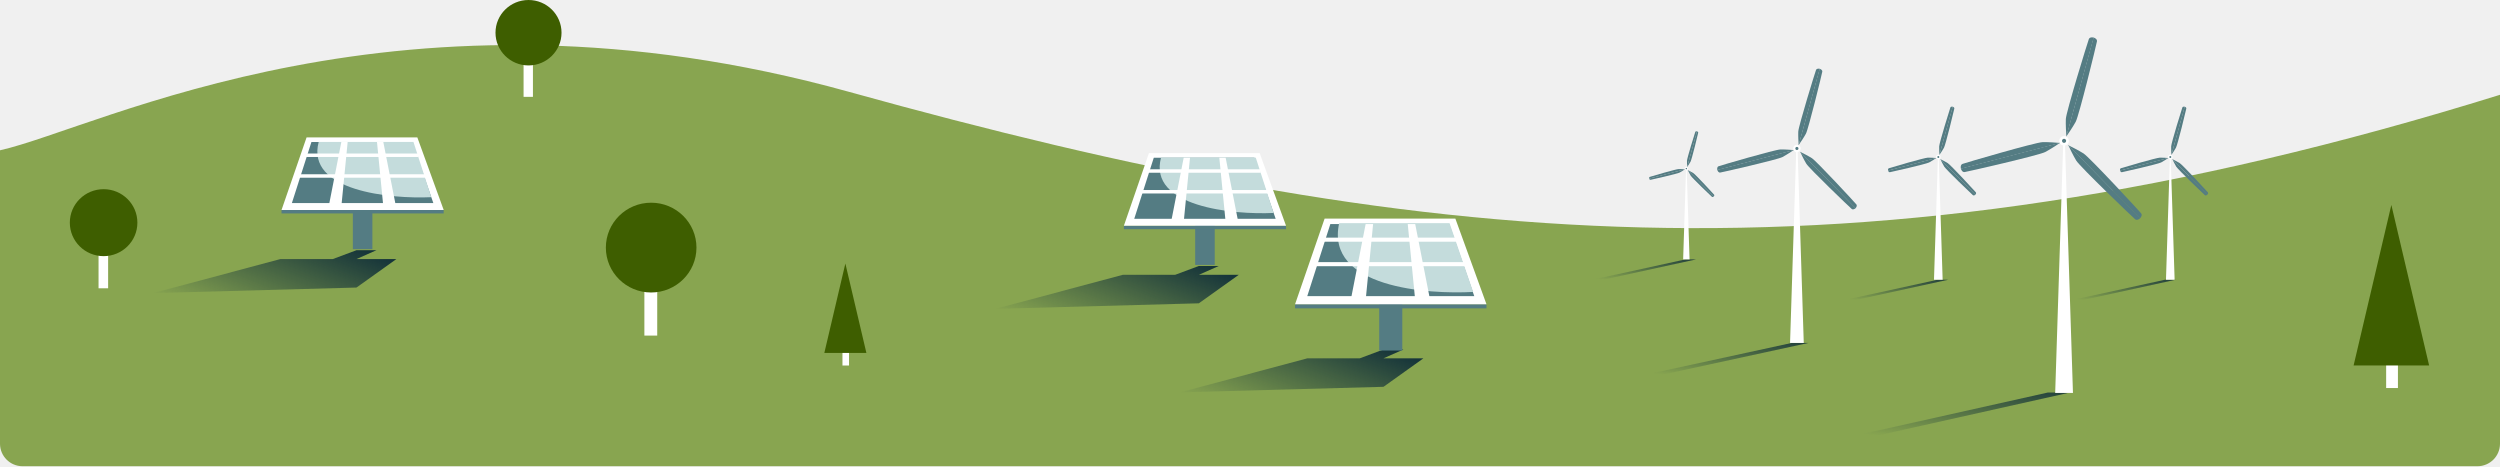
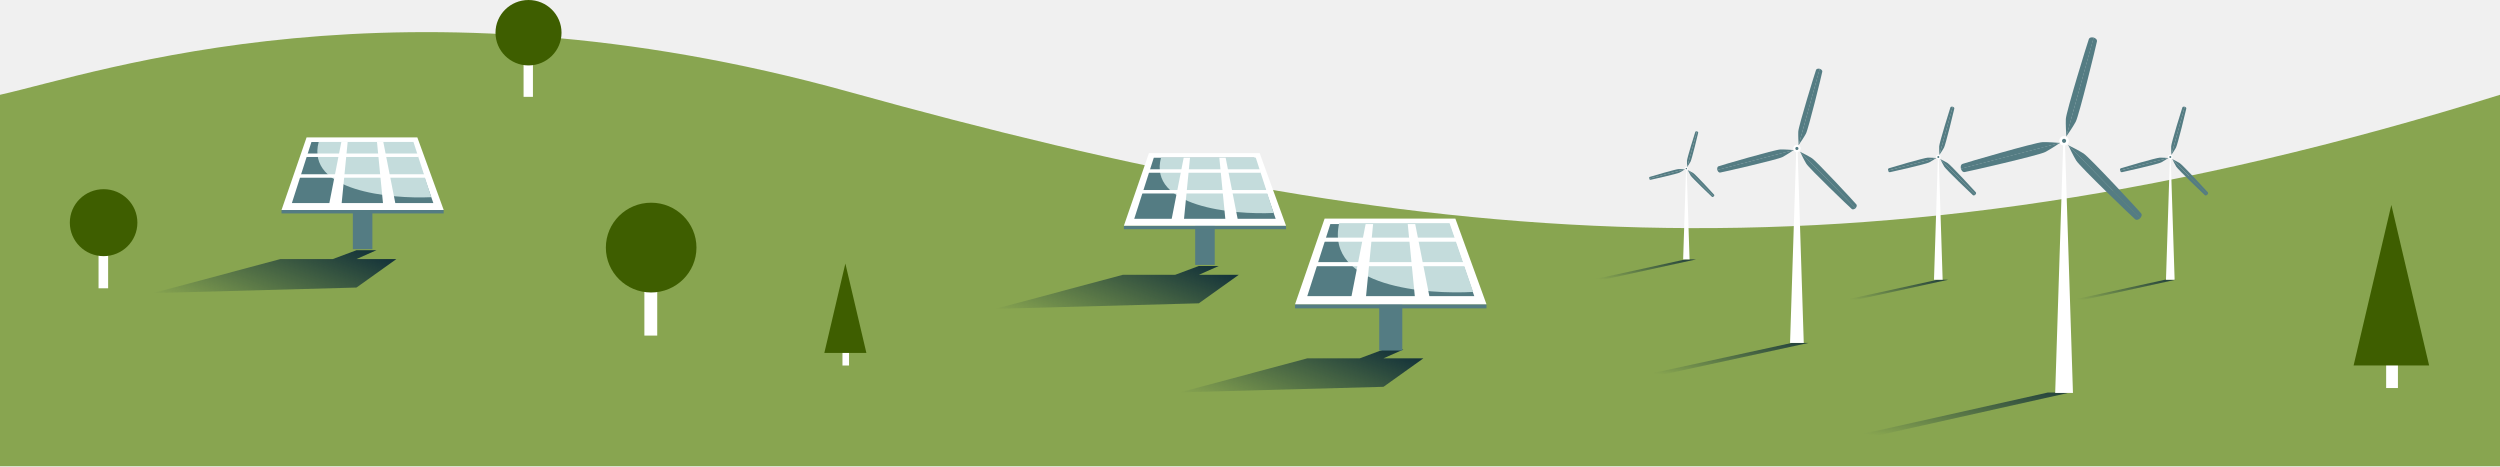
<svg xmlns="http://www.w3.org/2000/svg" width="1110" height="207" viewBox="0 0 1110 207" fill="none">
-   <path d="M376.938 40.771C178.022 -14.444 44.348 56.778 0 66.733V197C0 202.523 4.477 207 10 207H1100C1105.52 207 1110 202.523 1110 197V42.088C822.205 131.611 626.598 110.072 376.938 40.771Z" fill="#88A550" />
+   <path d="M376.938 40.771C178.022 -14.444 44.348 32.133 0 42.088V207H1110V42.088C822.205 131.611 626.598 110.072 376.938 40.771Z" fill="#88A550" />
  <path d="M603.754 159.092L614.277 155.164H623.138L614.277 159.092H632L614.277 171.743L524 174.199L580.492 159.092H603.754Z" fill="url(#paint0_linear)" />
  <path d="M521.754 122.022L532.277 118.094H541.138L532.277 122.022H550L532.277 134.674L442 137.13L498.492 122.022H521.754Z" fill="url(#paint1_linear)" />
  <rect x="612.376" y="124.233" width="10.248" height="31.407" fill="#547C83" />
  <rect x="575" y="135.105" width="85" height="1.812" fill="#547C83" />
  <path d="M588.13 97.055H646.179L660 135.105H575L588.13 97.055Z" fill="white" />
  <path d="M590.674 99.471H643.422L654.574 131.481H580.425L590.674 99.471Z" fill="#547C83" />
  <path d="M654.092 129.616L643.592 99.058L594.592 99.058C588.275 127.835 634.164 130.753 654.092 129.616Z" fill="#C4DCDC" />
  <path d="M606.348 99.471H609.663L606.348 133.293H599.716L606.348 99.471Z" fill="white" />
  <path d="M628.351 99.471H625.036L628.351 133.293H634.982L628.351 99.471Z" fill="white" />
  <rect x="587.66" y="105.51" width="59.078" height="1.812" fill="white" />
  <rect x="582.837" y="116.382" width="68.723" height="1.812" fill="white" />
  <rect x="530.66" y="91.022" width="8.681" height="26.603" fill="#547C83" />
  <rect x="499" y="100.231" width="72" height="1.535" fill="#547C83" />
  <path d="M510.122 68H559.293L571 100.231H499L510.122 68Z" fill="white" />
  <path d="M512.277 70.046H556.957L566.404 97.161H503.596L512.277 70.046Z" fill="#547C83" />
  <path d="M565.5 94.55L557.566 70.004L515.5 70.004C509.71 91.805 547.233 95.411 565.5 94.55Z" fill="#C4DCDC" />
  <path d="M525.553 70.046H528.362L525.553 98.696H519.936L525.553 70.046Z" fill="white" />
  <path d="M544.192 70.046H541.383L544.192 98.696H549.809L544.192 70.046Z" fill="white" />
  <rect x="509.724" y="75.162" width="50.043" height="1.535" fill="white" />
  <rect x="505.638" y="84.371" width="58.213" height="1.535" fill="white" />
  <path d="M147.754 115.022L158.277 111.094H167.138L158.277 115.022H176L158.277 127.674L68 130.13L124.492 115.022H147.754Z" fill="url(#paint2_linear)" />
  <rect x="156.66" y="84.022" width="8.681" height="26.603" fill="#547C83" />
  <rect x="125" y="93.231" width="72" height="1.535" fill="#547C83" />
  <path d="M136.122 61H185.293L197 93.231H125L136.122 61Z" fill="white" />
  <path d="M138.277 63.046H182.957L192.404 90.161H129.596L138.277 63.046Z" fill="#547C83" />
  <path d="M191.5 87.55L183.566 63.004L141.5 63.004C135.71 84.805 173.233 88.411 191.5 87.55Z" fill="#C4DCDC" />
  <path d="M151.553 63.046H154.362L151.553 91.696H145.936L151.553 63.046Z" fill="white" />
  <path d="M170.192 63.046H167.383L170.192 91.696H175.809L170.192 63.046Z" fill="white" />
  <rect x="135.724" y="68.162" width="50.043" height="1.535" fill="white" />
  <rect x="131.638" y="77.371" width="58.213" height="1.535" fill="white" />
  <path d="M803 152.256H795.552L731 166.282H738.448L803 152.256Z" fill="url(#paint3_linear)" />
  <path d="M753 115.186H748.241L707 124.203H711.759L753 115.186Z" fill="url(#paint4_linear)" />
  <path d="M865 124.203H860.241L819 133.22H823.759L865 124.203Z" fill="url(#paint5_linear)" />
  <path d="M966 124.203H961.241L920 133.22H924.759L966 124.203Z" fill="url(#paint6_linear)" />
  <path d="M919 174.297H909.172L824 193.333H833.828L919 174.297Z" fill="url(#paint7_linear)" />
  <path d="M797.593 64.748H798.062L800.871 152.256H794.783L797.593 64.748Z" fill="white" />
  <ellipse cx="797.828" cy="65.921" rx="1.639" ry="1.642" fill="white" />
  <path d="M807.984 30.554L798.613 64.469C798.521 63.268 798.356 60.383 798.43 58.456C798.523 56.048 805.947 31.938 806.316 31.066C806.61 30.369 807.55 30.434 807.984 30.554Z" fill="#547C83" />
  <path d="M807.924 30.538L798.57 64.458C799.265 63.474 800.887 61.084 801.812 59.392C802.967 57.278 808.962 32.773 809.093 31.835C809.198 31.085 808.358 30.658 807.924 30.538Z" fill="#547C83" />
  <path d="M762.482 75.425L796.48 66.581C795.487 67.262 793.076 68.85 791.374 69.749C789.246 70.874 764.696 76.499 763.759 76.616C763.009 76.709 762.595 75.861 762.482 75.425Z" fill="#547C83" />
  <path d="M762.498 75.484L796.495 66.64C795.297 66.529 792.42 66.317 790.496 66.361C788.09 66.415 763.91 73.467 763.035 73.822C762.334 74.106 762.385 75.048 762.498 75.484Z" fill="#547C83" />
  <path d="M823.839 92.464L799.196 67.388C800.281 67.909 802.859 69.207 804.488 70.234C806.524 71.518 823.661 90.006 824.23 90.761C824.686 91.365 824.159 92.148 823.839 92.464Z" fill="#547C83" />
  <path d="M823.883 92.421L799.239 67.345C799.742 68.44 800.998 71.043 801.998 72.69C803.248 74.75 821.433 92.204 822.177 92.787C822.773 93.252 823.563 92.737 823.883 92.421Z" fill="#547C83" />
  <ellipse cx="797.828" cy="65.921" rx="0.702" ry="0.704" fill="#547C83" />
  <path d="M860.464 68.973H860.76L862.534 124.203H858.691L860.464 68.973Z" fill="white" />
  <ellipse cx="860.613" cy="69.713" rx="1.035" ry="1.036" fill="white" />
  <path d="M867.022 47.391L861.108 68.797C861.05 68.038 860.946 66.218 860.993 65.002C861.051 63.482 865.737 48.265 865.97 47.715C866.155 47.275 866.749 47.316 867.022 47.391Z" fill="#547C83" />
  <path d="M866.985 47.381L861.081 68.79C861.52 68.169 862.543 66.66 863.127 65.593C863.856 64.258 867.639 48.792 867.722 48.2C867.788 47.727 867.258 47.457 866.985 47.381Z" fill="#547C83" />
  <path d="M838.305 75.711L859.762 70.13C859.135 70.56 857.614 71.561 856.539 72.129C855.196 72.839 839.702 76.389 839.11 76.463C838.637 76.522 838.376 75.987 838.305 75.711Z" fill="#547C83" />
  <path d="M838.314 75.749L859.772 70.167C859.015 70.097 857.199 69.963 855.985 69.991C854.467 70.025 839.206 74.476 838.653 74.7C838.211 74.879 838.243 75.474 838.314 75.749Z" fill="#547C83" />
  <path d="M877.029 86.465L861.476 70.638C862.161 70.967 863.788 71.787 864.816 72.435C866.101 73.245 876.916 84.914 877.276 85.391C877.564 85.772 877.231 86.266 877.029 86.465Z" fill="#547C83" />
  <path d="M877.057 86.439L861.504 70.612C861.821 71.303 862.613 72.946 863.245 73.986C864.033 75.285 875.511 86.302 875.981 86.669C876.357 86.963 876.855 86.638 877.057 86.439Z" fill="#547C83" />
  <ellipse cx="860.612" cy="69.713" rx="0.443" ry="0.444" fill="#547C83" />
  <path d="M963.464 68.973H963.76L965.534 124.203H961.691L963.464 68.973Z" fill="white" />
  <ellipse cx="963.613" cy="69.713" rx="1.035" ry="1.036" fill="white" />
  <path d="M970.022 47.391L964.108 68.797C964.05 68.038 963.946 66.218 963.993 65.002C964.051 63.482 968.737 48.265 968.97 47.715C969.155 47.275 969.749 47.316 970.022 47.391Z" fill="#547C83" />
  <path d="M969.985 47.381L964.081 68.79C964.52 68.169 965.543 66.66 966.127 65.593C966.856 64.258 970.639 48.792 970.722 48.2C970.788 47.727 970.258 47.457 969.985 47.381Z" fill="#547C83" />
  <path d="M941.305 75.711L962.762 70.13C962.136 70.56 960.614 71.561 959.539 72.129C958.196 72.839 942.702 76.389 942.11 76.463C941.637 76.522 941.376 75.987 941.305 75.711Z" fill="#547C83" />
  <path d="M941.314 75.749L962.772 70.167C962.015 70.097 960.199 69.963 958.985 69.991C957.467 70.025 942.206 74.476 941.653 74.7C941.211 74.879 941.243 75.474 941.314 75.749Z" fill="#547C83" />
  <path d="M980.029 86.465L964.476 70.638C965.161 70.967 966.788 71.787 967.816 72.435C969.101 73.245 979.916 84.914 980.276 85.391C980.564 85.772 980.231 86.266 980.029 86.465Z" fill="#547C83" />
  <path d="M980.057 86.439L964.504 70.612C964.821 71.303 965.613 72.946 966.245 73.986C967.033 75.285 978.511 86.302 978.981 86.669C979.357 86.963 979.855 86.638 980.057 86.439Z" fill="#547C83" />
  <ellipse cx="963.612" cy="69.713" rx="0.443" ry="0.444" fill="#547C83" />
  <path d="M748.63 74.301H748.849L750.161 115.186H747.317L748.63 74.301Z" fill="white" />
  <ellipse cx="748.739" cy="74.85" rx="0.766" ry="0.767" fill="white" />
  <path d="M753.484 58.325L749.106 74.171C749.063 73.61 748.986 72.262 749.02 71.362C749.064 70.237 752.533 58.972 752.705 58.565C752.842 58.239 753.282 58.27 753.484 58.325Z" fill="#547C83" />
  <path d="M753.456 58.318L749.086 74.166C749.411 73.707 750.168 72.59 750.6 71.799C751.14 70.812 753.941 59.362 754.002 58.924C754.051 58.574 753.658 58.374 753.456 58.318Z" fill="#547C83" />
  <path d="M732.226 79.29L748.11 75.158C747.646 75.476 746.52 76.218 745.724 76.638C744.73 77.164 733.26 79.791 732.822 79.846C732.472 79.89 732.279 79.493 732.226 79.29Z" fill="#547C83" />
  <path d="M732.233 79.317L748.117 75.185C747.557 75.133 746.212 75.034 745.313 75.055C744.19 75.08 732.893 78.375 732.483 78.541C732.156 78.673 732.18 79.114 732.233 79.317Z" fill="#547C83" />
  <path d="M760.892 87.25L749.378 75.534C749.885 75.778 751.089 76.384 751.85 76.864C752.802 77.464 760.808 86.102 761.075 86.455C761.288 86.737 761.041 87.103 760.892 87.25Z" fill="#547C83" />
  <path d="M760.913 87.231L749.399 75.515C749.634 76.027 750.221 77.243 750.688 78.012C751.272 78.975 759.768 87.129 760.116 87.402C760.394 87.619 760.763 87.379 760.913 87.231Z" fill="#547C83" />
  <ellipse cx="748.739" cy="74.85" rx="0.328" ry="0.329" fill="#547C83" />
  <path d="M916.144 61.014H916.751L920.394 174.462H912.501L916.144 61.014Z" fill="white" />
  <ellipse cx="916.448" cy="62.535" rx="2.125" ry="2.129" fill="white" />
  <path d="M929.615 16.684L917.467 60.653C917.347 59.095 917.133 55.355 917.229 52.858C917.349 49.736 926.975 18.479 927.452 17.348C927.834 16.444 929.053 16.529 929.615 16.684Z" fill="#547C83" />
  <path d="M929.538 16.664L917.411 60.639C918.312 59.363 920.415 56.264 921.613 54.071C923.111 51.33 930.883 19.561 931.053 18.345C931.189 17.373 930.1 16.819 929.538 16.664Z" fill="#547C83" />
  <path d="M870.625 74.856L914.701 63.391C913.414 64.274 910.288 66.332 908.081 67.498C905.322 68.956 873.495 76.249 872.28 76.4C871.308 76.521 870.772 75.421 870.625 74.856Z" fill="#547C83" />
  <path d="M870.645 74.933L914.721 63.468C913.167 63.323 909.437 63.049 906.942 63.105C903.824 63.176 872.477 72.318 871.341 72.778C870.433 73.146 870.499 74.368 870.645 74.933Z" fill="#547C83" />
  <path d="M950.169 96.945L918.221 64.436C919.628 65.111 922.97 66.794 925.081 68.126C927.721 69.79 949.938 93.759 950.677 94.738C951.268 95.521 950.585 96.536 950.169 96.945Z" fill="#547C83" />
  <path d="M950.228 96.89L918.279 64.381C918.931 65.801 920.559 69.175 921.855 71.311C923.475 73.981 947.051 96.609 948.016 97.364C948.789 97.968 949.812 97.3 950.228 96.89Z" fill="#547C83" />
  <ellipse cx="916.448" cy="62.535" rx="0.911" ry="0.912" fill="#547C83" />
  <rect width="2.913" height="8.123" transform="matrix(-1 0 0 1 376.967 154.164)" fill="white" />
  <path d="M366 156.703L375.339 117L384.678 156.703H366Z" fill="#3E5E00" />
  <rect width="5.229" height="14.581" transform="matrix(-1 0 0 1 1064.68 157.707)" fill="white" />
  <path d="M1045 162.263L1061.76 91L1078.53 162.263H1045Z" fill="#3E5E00" />
  <rect width="4.252" height="21.802" transform="matrix(-1 0 0 1 48.0082 106.198)" fill="white" />
  <ellipse rx="15" ry="14.865" transform="matrix(-1 0 0 1 45.9999 98.8649)" fill="#3E5E00" />
  <rect width="4.155" height="21.306" transform="matrix(-1 0 0 1 236.622 21.6937)" fill="white" />
  <ellipse rx="14.659" ry="14.527" transform="matrix(-1 0 0 1 234.659 14.527)" fill="#3E5E00" />
  <rect width="5.702" height="29.234" transform="matrix(-1 0 0 1 291.807 119.766)" fill="white" />
  <ellipse rx="20.114" ry="19.932" transform="matrix(-1 0 0 1 289.114 109.932)" fill="#3E5E00" />
  <defs>
    <linearGradient id="paint0_linear" x1="617.6" y1="155.164" x2="597.64" y2="204.615" gradientUnits="userSpaceOnUse">
      <stop stop-color="#16353A" />
      <stop offset="1" stop-color="#16353A" stop-opacity="0" />
    </linearGradient>
    <linearGradient id="paint1_linear" x1="535.6" y1="118.094" x2="515.64" y2="167.545" gradientUnits="userSpaceOnUse">
      <stop stop-color="#16353A" />
      <stop offset="1" stop-color="#16353A" stop-opacity="0" />
    </linearGradient>
    <linearGradient id="paint2_linear" x1="161.6" y1="111.094" x2="141.64" y2="160.545" gradientUnits="userSpaceOnUse">
      <stop stop-color="#16353A" />
      <stop offset="1" stop-color="#16353A" stop-opacity="0" />
    </linearGradient>
    <linearGradient id="paint3_linear" x1="787.483" y1="147.505" x2="784.397" y2="172.157" gradientUnits="userSpaceOnUse">
      <stop stop-color="#16353A" />
      <stop offset="1" stop-color="#16353A" stop-opacity="0" />
    </linearGradient>
    <linearGradient id="paint4_linear" x1="743.086" y1="112.132" x2="741.09" y2="127.977" gradientUnits="userSpaceOnUse">
      <stop stop-color="#16353A" />
      <stop offset="1" stop-color="#16353A" stop-opacity="0" />
    </linearGradient>
    <linearGradient id="paint5_linear" x1="855.086" y1="121.149" x2="853.09" y2="136.994" gradientUnits="userSpaceOnUse">
      <stop stop-color="#16353A" />
      <stop offset="1" stop-color="#16353A" stop-opacity="0" />
    </linearGradient>
    <linearGradient id="paint6_linear" x1="956.086" y1="121.149" x2="954.09" y2="136.994" gradientUnits="userSpaceOnUse">
      <stop stop-color="#16353A" />
      <stop offset="1" stop-color="#16353A" stop-opacity="0" />
    </linearGradient>
    <linearGradient id="paint7_linear" x1="898.526" y1="167.85" x2="894.222" y2="201.277" gradientUnits="userSpaceOnUse">
      <stop stop-color="#16353A" />
      <stop offset="1" stop-color="#16353A" stop-opacity="0" />
    </linearGradient>
  </defs>
</svg>
